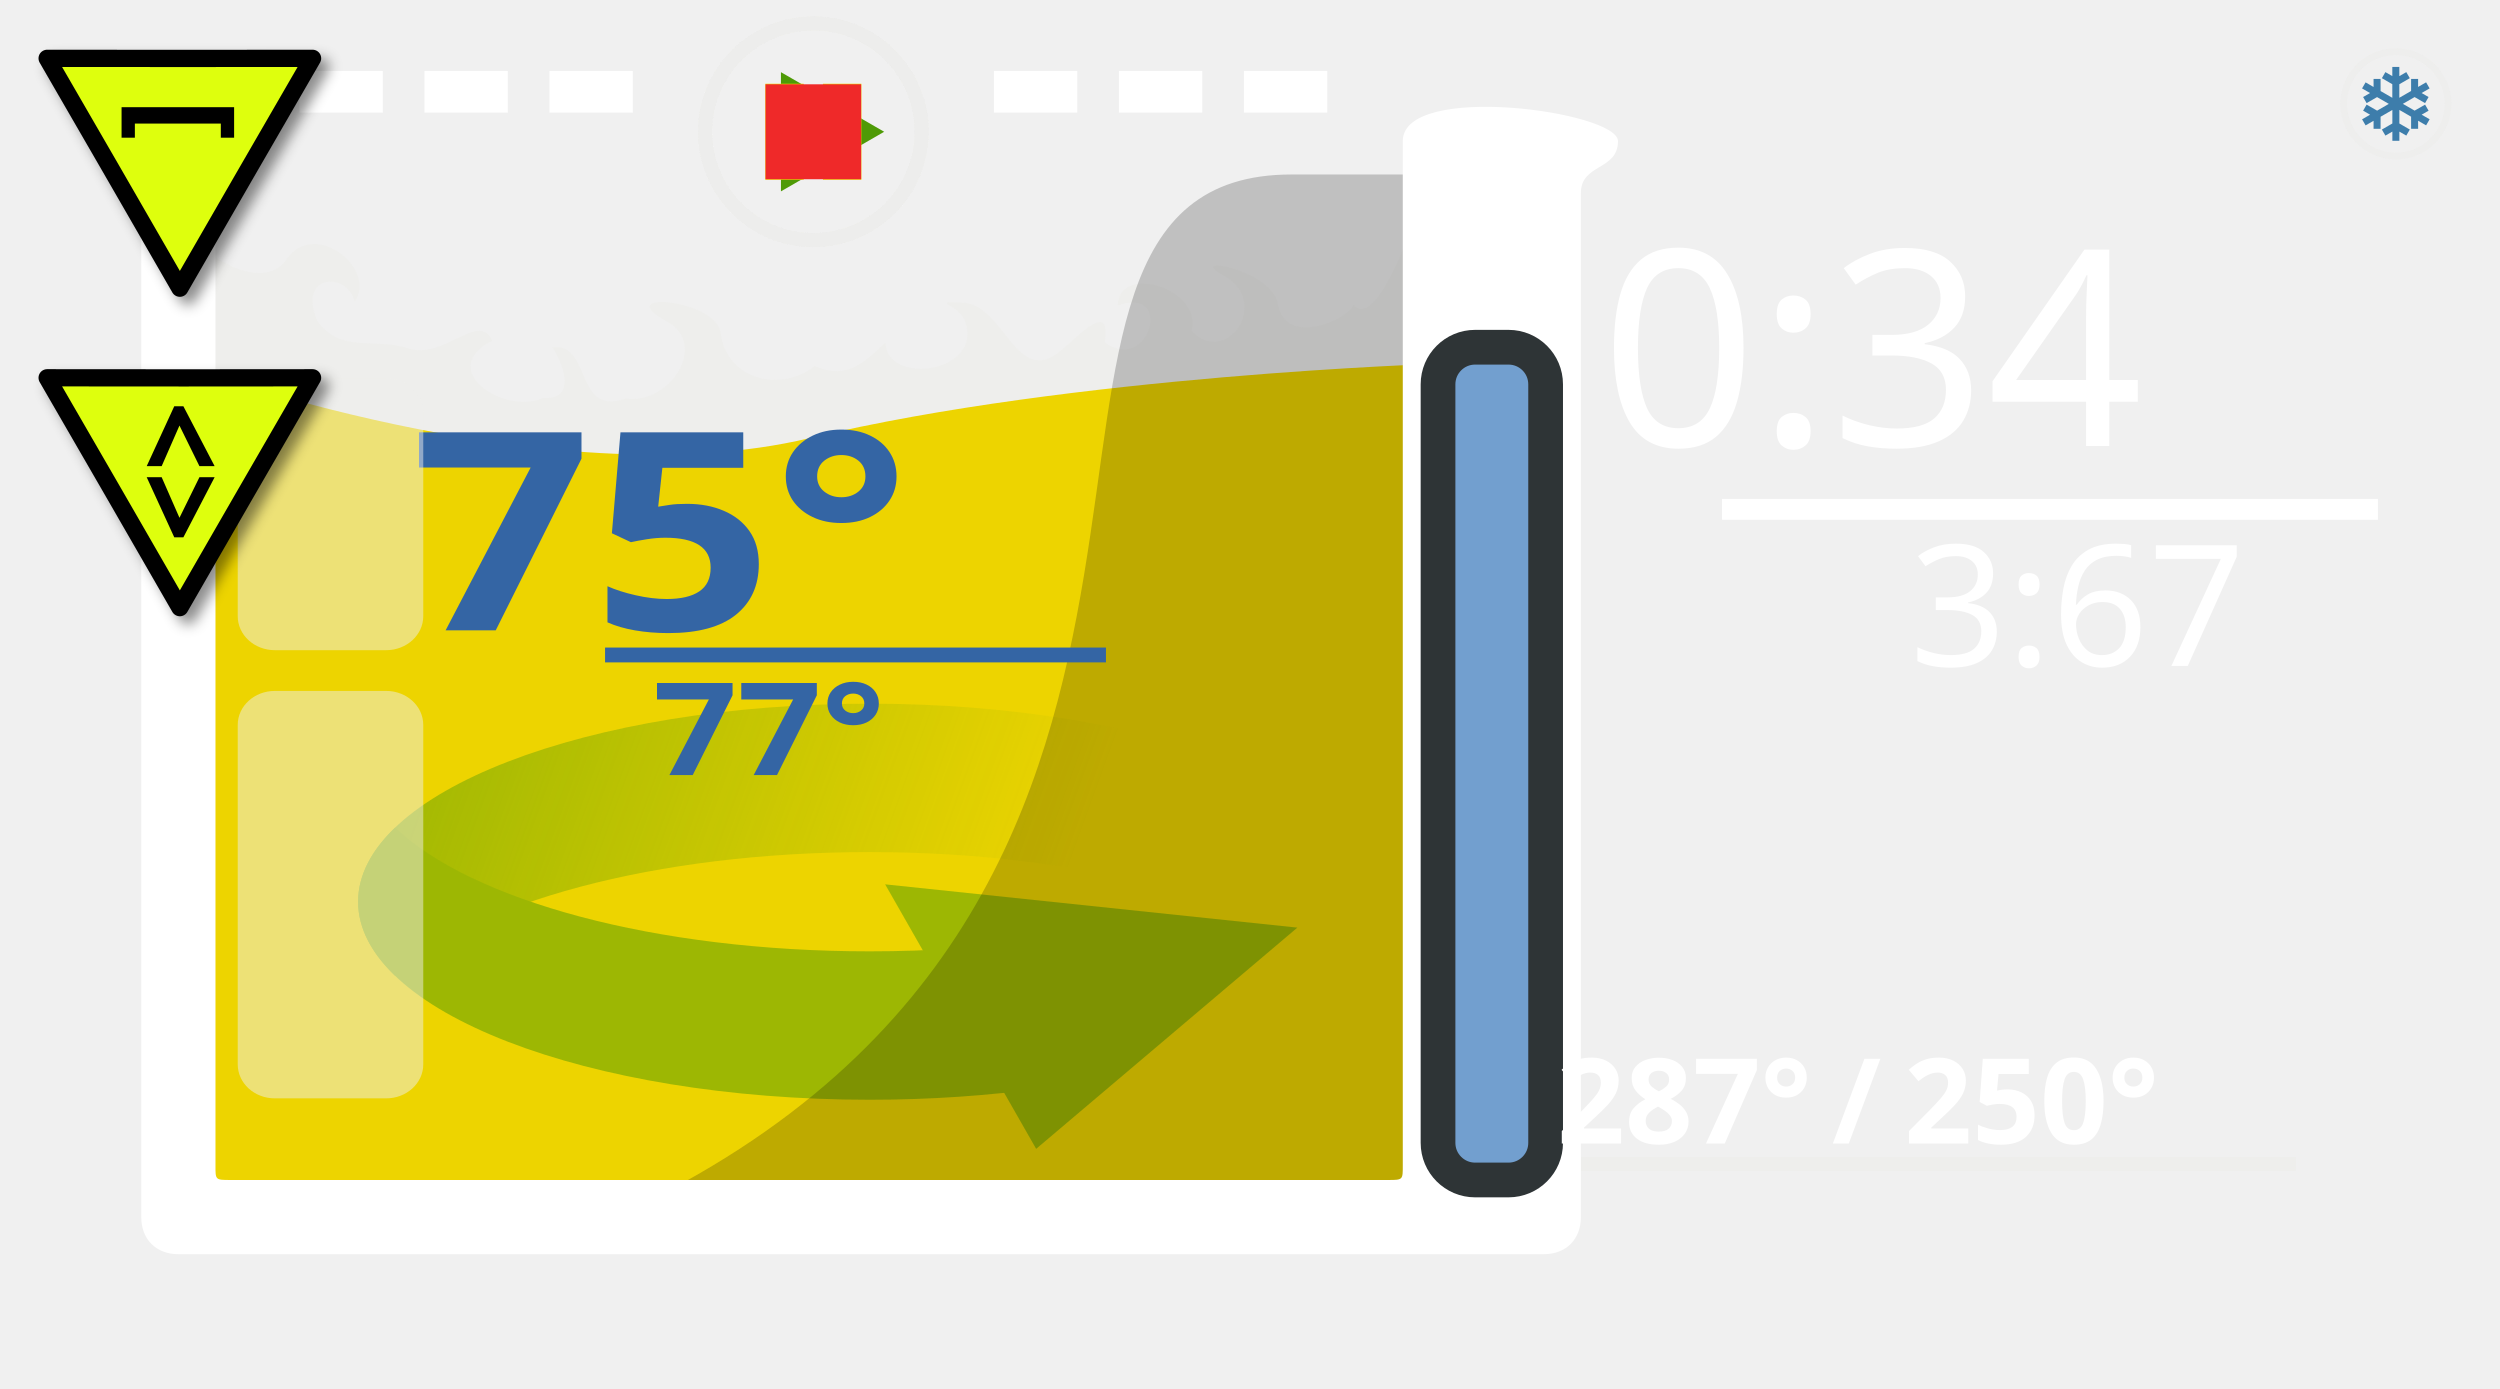
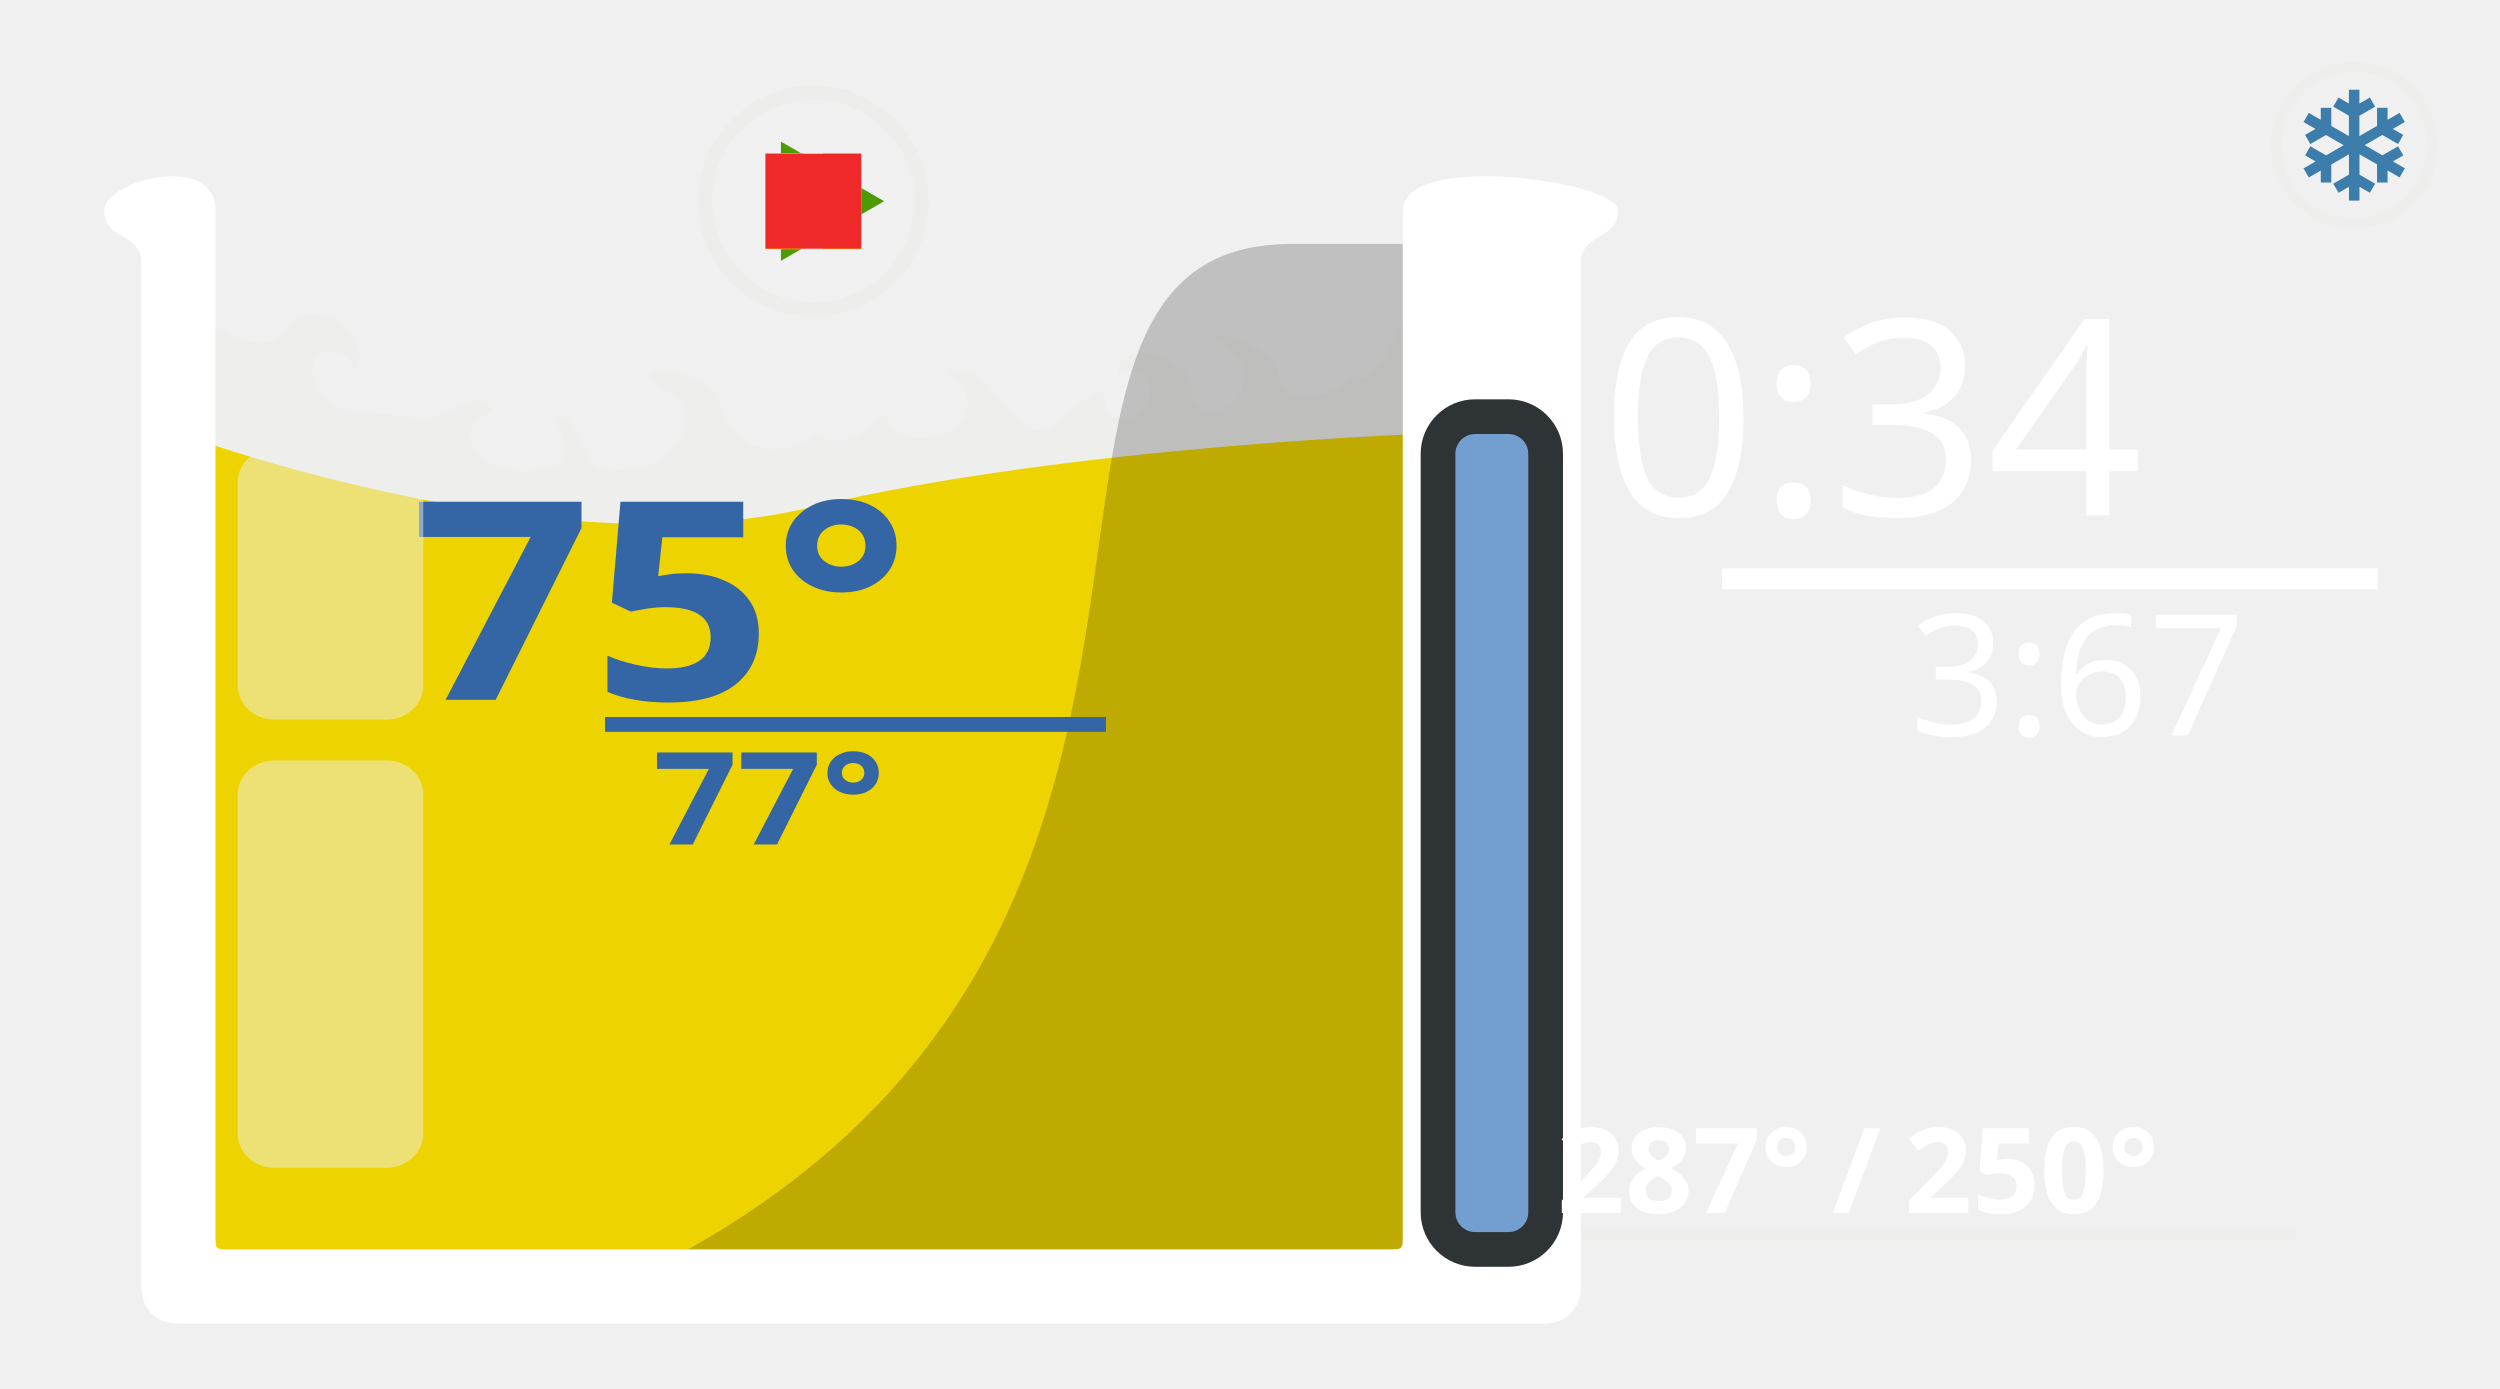
<svg xmlns="http://www.w3.org/2000/svg" xmlns:xlink="http://www.w3.org/1999/xlink" width="360" height="200" id="svg3014" version="1.1" preserveAspectRatio="xMinYMin meet" viewBox="0 0 360 200">
  <defs id="defs3016">
    <linearGradient id="linearGradient3964">
      <stop style="stop-color:#2e3436;stop-opacity:1;" offset="0" id="stop3966" />
      <stop id="stop3973" offset="0.5" style="stop-color:#2e3436;stop-opacity:0.498;" />
      <stop style="stop-color:#2e3436;stop-opacity:0;" offset="1" id="stop3968" />
-     </linearGradient>
-     <linearGradient id="linearGradient3970">
-       <stop style="stop-color:#4e9a06;stop-opacity:1" offset="0" id="stop3972" />
-       <stop style="stop-color:#4e9a06;stop-opacity:0" offset="1" id="stop3974" />
    </linearGradient>
    <linearGradient id="linearGradient3928">
      <stop id="stop3930" offset="0" style="stop-color:#4e9a06;stop-opacity:1" />
      <stop id="stop3932" offset="1" style="stop-color:#4e9a06;stop-opacity:0" />
    </linearGradient>
    <linearGradient id="linearGradient3904">
      <stop style="stop-color:#2e3436;stop-opacity:1;" offset="0" id="stop3906" />
      <stop style="stop-color:#2e3436;stop-opacity:0;" offset="1" id="stop3908" />
    </linearGradient>
    <linearGradient xlink:href="#linearGradient3904" id="linearGradient3912" x1="221.678" y1="564.812" x2="310.42" y2="596.985" gradientUnits="userSpaceOnUse" />
    <linearGradient xlink:href="#linearGradient3928" id="linearGradient3918" gradientUnits="userSpaceOnUse" x1="221.678" y1="564.812" x2="310.42" y2="596.985" gradientTransform="translate(0,70)" />
    <linearGradient xlink:href="#linearGradient3928" id="linearGradient3939" gradientUnits="userSpaceOnUse" gradientTransform="translate(0,70)" x1="221.678" y1="564.812" x2="310.42" y2="596.985" />
-     <linearGradient xlink:href="#linearGradient3970" id="linearGradient3957" gradientUnits="userSpaceOnUse" gradientTransform="translate(0,70)" x1="221.678" y1="564.812" x2="310.42" y2="596.985" />
    <clipPath clipPathUnits="userSpaceOnUse" id="clipPath4136">
      <rect style="color:#000000;fill:#000000;fill-opacity:1;fill-rule:nonzero;stroke:none;stroke-width:4;marker:none;visibility:visible;display:inline;overflow:visible;enable-background:accumulate" id="rect4138" width="272.236" height="268.195" x="12.627" y="769.519" ry="134.098" rx="18.688" />
    </clipPath>
    <clipPath clipPathUnits="userSpaceOnUse" id="clipPath5498">
      <rect y="512.362" x="15" height="145" width="170" id="rect5500" style="opacity:0.2;color:#000000;fill:#2e3436;fill-opacity:1;fill-rule:nonzero;stroke:none;stroke-width:0.1;marker:none;visibility:visible;display:inline;overflow:visible;enable-background:accumulate" />
    </clipPath>
-     <filter id="filter4060">
-       <feGaussianBlur stdDeviation="1.077" id="feGaussianBlur4062" />
-     </filter>
  </defs>
  <g id="layer4" transform="translate(0,-360)" />
  <g id="layer1" transform="translate(0,-852.3622)">
-     <path style="fill:none;stroke:#eeeeec;stroke-width:2;stroke-linecap:butt;stroke-linejoin:miter;stroke-miterlimit:4;stroke-opacity:1;stroke-dasharray:none" d="m 223.372,1019.996 107.262,0" id="path4265" />
-     <g id="fill_container" clip-path="url(#clipPath5498)" transform="matrix(1.068575,0,0,1.068575,9.657124,325.1821)">
+     <path style="fill:none;stroke:#eeeeec;stroke-width:2;stroke-linecap:butt;stroke-linejoin:miter;stroke-miterlimit:4;stroke-opacity:1;stroke-dasharray:none" d="m 223.372,1029.996 107.262,0" id="path4265" />
+     <g id="fill_container" clip-path="url(#clipPath5498)" transform="matrix(1.068575,0,0,1.068575,9.657124,335.1821)">
      <g id="fill_content">
        <g transform="translate(-2.3485386e-7,10)" id="fill_content_anim">
          <path id="foam" d="m 15,511.112 c 2,7 11.352,11.745 14.491,7.301 3.739,-5.709 12.372,1.131 9.273,5.575 -1.049,-4.104 -7.757,-3.723 -5.047,2.61 3.202,4.413 7.531,2.185 12.321,3.711 4.792,1.527 9.453,-5.079 11.269,-1.05 -7.735,3.918 1.715,10.1 6.853,7.713 5.066,0.322 2.111,-5.663 1.236,-6.812 5.378,-0.677 2.919,9.42 9.937,6.885 5.784,0.902 11.252,-7.27 5.43,-10.421 -7.683,-4.159 6.709,-3.022 7.311,1.591 0.827,6.335 8.048,8.088 12.688,4.451 4.483,2.023 6.858,-0.715 9.546,-3.182 0.022,5.904 13.244,4.146 10.704,-2.843 -0.848,-2.333 -4.868,-2.715 -0.419,-2.509 5.743,0.088 7.234,11.651 13.403,6.413 2.544,-2.16 6.73,-6.726 5.834,-1.061 5.976,4.36 9.413,-7.689 1.761,-4.961 0.094,-5.726 11.454,-2.31 9.935,3.4 4.632,4.884 10.441,-3.478 4.85,-7.139 -6.619,-3.424 6.017,-1.173 6.771,3.474 0.98,6.036 9.69,2.041 10.196,0.174 C 177.593,529.092 185,502.362 185,502.362 l 0,45 -170,0 z" style="fill:#eeeeec;stroke:none" />
          <path id="beer" d="m 15,532.362 c 0,0 49.7,18.512 85.056,10.027 C 135.411,533.904 185,532.362 185,532.362 l 0,165 -170,0 z" style="fill:#edd400;stroke:none" />
        </g>
      </g>
    </g>
-     <g id="aggitator" transform="matrix(1.068575,0,0,1.068575,-173.6035,253.0532)" style="opacity:0.5">
-       <path style="color:#000000;fill:url(#linearGradient3957);fill-opacity:1;fill-rule:nonzero;stroke:none;stroke-width:0.1;marker:none;visibility:visible;display:inline;overflow:visible;enable-background:accumulate" d="m 279.656,655.675 c -38.076,0 -68.938,11.945 -68.938,26.688 0,3.532 1.782,6.914 5,10 10.221,-9.788 34.994,-16.688 63.938,-16.688 28.944,0 53.717,6.9 63.938,16.688 3.218,-3.086 5,-6.468 5,-10 0,-14.742 -30.861,-26.688 -68.938,-26.688 z" id="path3914" />
-       <path style="color:#000000;fill:#4e9a06;fill-opacity:1;fill-rule:nonzero;stroke:none;stroke-width:0.1;marker:none;visibility:visible;display:inline;overflow:visible;enable-background:accumulate" d="m 302.737,687.52 c -7.215,0.991 -14.985,1.53 -23.081,1.53 -28.954,0 -53.723,-6.894 -63.938,-16.688 -3.225,3.088 -5,6.464 -5,10 0,14.742 30.861,26.688 68.938,26.688 8.213,0 16.09,-0.556 23.394,-1.575 z" id="path3916" />
-       <path transform="matrix(1,0,0,0.6803102,-10.45711,530.233)" d="m 347.75,228.75 -35.199,43.822 -20.352,-52.395 z" id="path3920" style="color:#000000;fill:#4e9a06;fill-opacity:1;fill-rule:nonzero;stroke:none;stroke-width:0.1;marker:none;visibility:visible;display:inline;overflow:visible;enable-background:accumulate" />
-     </g>
-     <text transform="scale(1.06949,0.9350251)" id="temp_inner_nominal" y="1030.954" x="144.905" style="font-size:19.838px;font-style:normal;font-variant:normal;font-weight:normal;font-stretch:normal;text-align:end;line-height:125%;letter-spacing:0px;word-spacing:0px;text-anchor:end;fill:#3465a4;fill-opacity:1;stroke:none;font-family:sans-serif;-inkscape-font-specification:sans-serif" xml:space="preserve" temp_inner_set="">
-       <tspan style="font-weight:bold;text-align:end;text-anchor:end;fill:#3465a4;font-family:Droid Sans;-inkscape-font-specification:Droid Sans Bold" y="1030.954" x="144.905" id="tspan3182">77°</tspan>
+     <text transform="scale(1.06949,0.9350251)" id="temp_inner_nominal" y="1041.649" x="144.905" style="font-size:19.838px;font-style:normal;font-variant:normal;font-weight:normal;font-stretch:normal;text-align:end;line-height:125%;letter-spacing:0px;word-spacing:0px;text-anchor:end;fill:#3465a4;fill-opacity:1;stroke:none;font-family:sans-serif;-inkscape-font-specification:sans-serif" xml:space="preserve" temp_inner_set="">
+       <tspan style="font-weight:bold;text-align:end;text-anchor:end;fill:#3465a4;font-family:Droid Sans;-inkscape-font-specification:Droid Sans Bold" y="1041.649" x="144.905" id="tspan3182">77°</tspan>
    </text>
-     <path style="opacity:0.2;fill:#000000;stroke:#000000;stroke-width:1.069px;stroke-linecap:butt;stroke-linejoin:miter;stroke-opacity:1" d="m 207.344,878.023 -21.372,0 c -50.238,0 4.06,102.674 -96.172,149.601 l 117.543,0 z" id="path3864" />
-     <path style="fill:#ffffff;fill-opacity:1;stroke:none" d="M 24.517,867.737 C 20.079,867.86 15,870.275 15,872.68 c 0,4.274 5.343,3.206 5.343,7.48 l 0,147.463 c 0,3.206 2.137,5.343 5.343,5.343 l 196.618,0 c 3.206,0 5.343,-2.137 5.343,-5.343 l 0,-147.463 c 0,-4.274 5.343,-3.206 5.343,-7.48 0,-4.274 -30.989,-8.549 -30.989,0 l 0,147.463 c 0,2.124 0.047,2.137 -2.137,2.137 l -166.698,0 c -2.184,0 -2.137,-0.013 -2.137,-2.137 l 0,-147.463 c 0,-3.74 -3.06,-5.037 -6.512,-4.942 z" id="path3081" />
-     <text xml:space="preserve" style="font-size:42.722px;font-style:normal;font-variant:normal;font-weight:normal;font-stretch:normal;text-align:center;line-height:125%;letter-spacing:0px;word-spacing:0px;text-anchor:middle;fill:#3465a4;fill-opacity:1;stroke:none;font-family:sans-serif;-inkscape-font-specification:sans-serif" x="116.609" y="1008.669" id="temp_inner_status" transform="scale(1.06949,0.9350251)">
-       <tspan id="tspan3978" x="116.609" y="1008.669" style="font-weight:bold;text-align:center;text-anchor:middle;fill:#3465a4;font-family:Droid Sans;-inkscape-font-specification:Droid Sans Bold">75°</tspan>
+     <path style="opacity:0.2;fill:#000000;stroke:#000000;stroke-width:1.069px;stroke-linecap:butt;stroke-linejoin:miter;stroke-opacity:1" d="m 207.344,888.023 -21.372,0 c -50.238,0 4.06,102.674 -96.172,149.601 l 117.543,0 z" id="path3864" />
+     <path style="fill:#ffffff;fill-opacity:1;stroke:none" d="M 24.517,877.737 C 20.079,877.86 15,880.275 15,882.68 c 0,4.274 5.343,3.206 5.343,7.48 l 0,147.463 c 0,3.206 2.137,5.343 5.343,5.343 l 196.618,0 c 3.206,0 5.343,-2.137 5.343,-5.343 l 0,-147.463 c 0,-4.274 5.343,-3.206 5.343,-7.48 0,-4.274 -30.989,-8.549 -30.989,0 l 0,147.463 c 0,2.124 0.047,2.137 -2.137,2.137 l -166.698,0 c -2.184,0 -2.137,-0.013 -2.137,-2.137 l 0,-147.463 c 0,-3.74 -3.06,-5.037 -6.512,-4.942 z" id="path3081" />
+     <text xml:space="preserve" style="font-size:42.722px;font-style:normal;font-variant:normal;font-weight:normal;font-stretch:normal;text-align:center;line-height:125%;letter-spacing:0px;word-spacing:0px;text-anchor:middle;fill:#3465a4;fill-opacity:1;stroke:none;font-family:sans-serif;-inkscape-font-specification:sans-serif" x="116.609" y="1019.364" id="temp_inner_status" transform="scale(1.06949,0.9350251)">
+       <tspan id="tspan3978" x="116.609" y="1019.364" style="font-weight:bold;text-align:center;text-anchor:middle;fill:#3465a4;font-family:Droid Sans;-inkscape-font-specification:Droid Sans Bold">75°</tspan>
    </text>
-     <text xml:space="preserve" style="font-size:39.394px;font-style:normal;font-variant:normal;font-weight:normal;font-stretch:normal;text-align:start;line-height:125%;letter-spacing:0px;word-spacing:0px;text-anchor:start;fill:#ffffff;fill-opacity:1;stroke:none;font-family:Droid Sans;-inkscape-font-specification:Droid Sans" x="295.155" y="916.586" id="time_remaining">
-       <tspan id="tspan4787" x="295.155" y="916.586" style="text-align:center;text-anchor:middle">0:34</tspan>
+     <text xml:space="preserve" style="font-size:39.394px;font-style:normal;font-variant:normal;font-weight:normal;font-stretch:normal;text-align:start;line-height:125%;letter-spacing:0px;word-spacing:0px;text-anchor:start;fill:#ffffff;fill-opacity:1;stroke:none;font-family:Droid Sans;-inkscape-font-specification:Droid Sans" x="295.155" y="926.586" id="time_remaining">
+       <tspan id="tspan4787" x="295.155" y="926.586" style="text-align:center;text-anchor:middle">0:34</tspan>
    </text>
-     <text id="time_elapsed" y="948.256" x="314.962" style="font-size:24.333px;font-style:normal;font-variant:normal;font-weight:normal;font-stretch:normal;text-align:start;line-height:125%;letter-spacing:0px;word-spacing:0px;text-anchor:start;fill:#ffffff;fill-opacity:1;stroke:none;font-family:Droid Sans;-inkscape-font-specification:Droid Sans" xml:space="preserve">
-       <tspan style="text-align:center;text-anchor:middle" y="948.256" x="314.962" id="tspan4791">3:67</tspan>
+     <text id="time_elapsed" y="958.256" x="314.962" style="font-size:24.333px;font-style:normal;font-variant:normal;font-weight:normal;font-stretch:normal;text-align:start;line-height:125%;letter-spacing:0px;word-spacing:0px;text-anchor:start;fill:#ffffff;fill-opacity:1;stroke:none;font-family:Droid Sans;-inkscape-font-specification:Droid Sans" xml:space="preserve">
+       <tspan style="text-align:center;text-anchor:middle" y="958.256" x="314.962" id="tspan4791">3:67</tspan>
    </text>
-     <path style="fill:none;stroke:#ffffff;stroke-width:3;stroke-linecap:butt;stroke-linejoin:miter;stroke-miterlimit:4;stroke-opacity:1;stroke-dasharray:none" d="m 247.971,925.709 94.45,0" id="path4793" />
-     <rect ry="5.343" y="902.362" x="207.076" height="119.918" width="15.494" id="temp_lower_icon" style="color:#000000;fill:#729fcf;fill-opacity:1;fill-rule:nonzero;stroke:#2e3436;stroke-width:5;stroke-miterlimit:4;stroke-dasharray:none;marker:none;visibility:visible;display:inline;overflow:visible;enable-background:accumulate" />
-     <path style="fill:none;stroke:#3465a4;stroke-width:2.137;stroke-linecap:butt;stroke-linejoin:miter;stroke-miterlimit:4;stroke-opacity:1;stroke-dasharray:none" d="m 87.129,946.678 72.129,0" id="path3184" />
-     <g id="g3958" transform="matrix(1.068575,0,0,-0.9778472,5.382822,1891.92)">
+     <path style="fill:none;stroke:#ffffff;stroke-width:3;stroke-linecap:butt;stroke-linejoin:miter;stroke-miterlimit:4;stroke-opacity:1;stroke-dasharray:none" d="m 247.971,935.709 94.45,0" id="path4793" />
+     <rect ry="5.343" y="912.362" x="207.076" height="119.918" width="15.494" id="temp_jacket_icon" style="color:#000000;fill:#729fcf;fill-opacity:1;fill-rule:nonzero;stroke:#2e3436;stroke-width:5;stroke-miterlimit:4;stroke-dasharray:none;marker:none;visibility:visible;display:inline;overflow:visible;enable-background:accumulate" />
+     <path style="fill:none;stroke:#3465a4;stroke-width:2.137;stroke-linecap:butt;stroke-linejoin:miter;stroke-miterlimit:4;stroke-opacity:1;stroke-dasharray:none" d="m 87.129,956.678 72.129,0" id="path3184" />
+     <g id="g3958" transform="matrix(1.068575,0,0,-0.9778472,5.382822,1901.92)">
      <rect ry="5" y="967.362" x="27" height="40" width="25" id="rect3860" style="opacity:0.5;color:#000000;fill:#eeeeec;fill-opacity:1;fill-rule:nonzero;stroke:none;stroke-width:0.1;marker:none;visibility:visible;display:inline;overflow:visible;enable-background:accumulate" />
      <rect style="opacity:0.5;color:#000000;fill:#eeeeec;fill-opacity:1;fill-rule:nonzero;stroke:none;stroke-width:0.1;marker:none;visibility:visible;display:inline;overflow:visible;enable-background:accumulate" id="rect3862" width="25" height="60" x="27" y="901.362" ry="5" />
    </g>
-     <g id="icon_cooling" transform="matrix(0.4819083,0,0,0.4819234,288.8604,468.3551)">
+     <g id="icon_cooling" transform="matrix(0.7228781,0,0,0.7228676,254.7886,274.8363)">
      <path style="fill:#3d7dab;fill-opacity:1;stroke:none" id="rect2991" d="m 115.442,816.811 0,2.752 -2.068,-1.196 -1.05,1.812 3.118,1.806 0,4.062 -3.502,-2.023 -0.006,-3.618 -2.095,0.003 0.003,2.404 -2.391,-1.381 -1.048,1.814 2.385,1.377 -2.07,1.191 1.043,1.816 3.124,-1.797 3.515,2.03 -3.502,2.021 -3.137,-1.804 -1.043,1.817 2.083,1.2 -2.391,1.379 1.048,1.814 2.385,-1.377 -0.003,2.389 2.095,0.003 0.006,-3.603 3.515,-2.028 0,4.043 -3.13,1.814 1.05,1.812 2.081,-1.204 0,2.761 2.095,0 0,-2.752 2.068,1.196 1.05,-1.812 -3.118,-1.806 0,-4.062 3.502,2.023 0.006,3.618 2.095,-0.003 -0.003,-2.404 2.391,1.381 1.048,-1.814 -2.385,-1.377 2.07,-1.191 -1.043,-1.817 -3.122,1.798 -3.517,-2.03 3.504,-2.023 3.135,1.806 1.043,-1.816 -2.083,-1.2 2.391,-1.379 -1.048,-1.814 -2.385,1.377 0.003,-2.389 -2.095,-0.003 -0.006,3.603 -3.515,2.028 0,-4.043 3.13,-1.814 -1.05,-1.812 -2.081,1.204 0,-2.761 -2.095,0 z" />
      <path style="color:#000000;fill:none;stroke:#eeeeec;stroke-width:2.244;stroke-linecap:round;stroke-linejoin:miter;stroke-miterlimit:4;stroke-opacity:0.711;stroke-dasharray:none;stroke-dashoffset:0;marker:none;visibility:visible;display:inline;overflow:visible;enable-background:accumulate" id="path4445-5" d="m 131.25,12.5 c 0,9.665 -7.835,17.5 -17.5,17.5 -9.665,0 -17.5,-7.835 -17.5,-17.5 0,-9.665 7.835,-17.5 17.5,-17.5 9.665,0 17.5,7.835 17.5,17.5 z" transform="matrix(0.8914474,0,0,0.8914474,15.0937,816.7127)" />
    </g>
-     <path style="font-size:medium;font-style:normal;font-variant:normal;font-weight:normal;font-stretch:normal;text-indent:0;text-align:start;text-decoration:none;line-height:normal;letter-spacing:normal;word-spacing:normal;text-transform:none;direction:ltr;block-progression:tb;writing-mode:lr-tb;text-anchor:start;baseline-shift:baseline;color:#000000;fill:#ffffff;fill-opacity:1;stroke:none;stroke-width:6;marker:none;visibility:visible;display:inline;overflow:visible;enable-background:accumulate;font-family:Sans;-inkscape-font-specification:Sans" d="m 43.125,862.581 0,6 12,0 0,-6 -12,0 z m 18,0 0,6 12,0 0,-6 -12,0 z m 18,0 0,6 12,0 0,-6 -12,0 z m 64,0 0,6 12,0 0,-6 -12,0 z m 18,0 0,6 12,0 0,-6 -12,0 z m 18,0 0,6 12,0 0,-6 -12,0 z" id="lid" />
-     <text xml:space="preserve" style="font-size:17.097px;font-style:normal;font-variant:normal;font-weight:normal;font-stretch:normal;text-align:start;line-height:125%;letter-spacing:0px;word-spacing:0px;text-anchor:start;fill:#ffffff;fill-opacity:1;stroke:none;font-family:sans-serif;-inkscape-font-specification:sans-serif" x="283.091" y="1017.03" id="lower_temp_status">
-       <tspan id="tspan4710" x="283.091" y="1017.03" style="font-weight:bold;text-align:end;text-anchor:end;font-family:Droid Sans;-inkscape-font-specification:Droid Sans Bold">287°</tspan>
+     <text xml:space="preserve" style="font-size:17.097px;font-style:normal;font-variant:normal;font-weight:normal;font-stretch:normal;text-align:start;line-height:125%;letter-spacing:0px;word-spacing:0px;text-anchor:start;fill:#ffffff;fill-opacity:1;stroke:none;font-family:sans-serif;-inkscape-font-specification:sans-serif" x="283.091" y="1027.03" id="jacket_temp_status">
+       <tspan id="tspan4710" x="283.091" y="1027.03" style="font-weight:bold;text-align:end;text-anchor:end;font-family:Droid Sans;-inkscape-font-specification:Droid Sans Bold">287°</tspan>
    </text>
-     <g id="lid_override">
-       <path style="opacity:0.447;color:#000000;fill:#000000;fill-opacity:1;fill-rule:nonzero;stroke:#000000;stroke-width:3;stroke-linecap:butt;stroke-linejoin:round;stroke-miterlimit:4;stroke-opacity:1;stroke-dasharray:none;stroke-dashoffset:0;marker:none;visibility:visible;display:inline;overflow:visible;filter:url(#filter4060);enable-background:accumulate" id="path4058" d="m 182.08,-39.559 -11.878,-20.609 -11.216,-19.391 23.787,0.018 22.401,-0.018 -11.909,20.591 z" transform="matrix(0.8275295,0,0,0.8275295,-123.6171,927.7614)" />
-       <path transform="matrix(0.8275295,0,0,0.8275295,-124.7786,926.5999)" d="m 182.08,-39.559 -11.878,-20.609 -11.216,-19.391 23.787,0.018 22.401,-0.018 -11.909,20.591 z" id="path3265" style="color:#000000;fill:#deff0d;fill-opacity:1;fill-rule:nonzero;stroke:#000000;stroke-width:3;stroke-linecap:butt;stroke-linejoin:round;stroke-miterlimit:4;stroke-opacity:1;stroke-dasharray:none;stroke-dashoffset:0;marker:none;visibility:visible;display:inline;overflow:visible;enable-background:accumulate" />
-       <path id="path4131" style="font-size:18.583px;font-style:normal;font-variant:normal;font-weight:bold;font-stretch:normal;text-align:start;line-height:125%;letter-spacing:0px;word-spacing:0px;text-anchor:start;fill:#000000;fill-opacity:1;stroke:none;font-family:Droid Sans;-inkscape-font-specification:Droid Sans Bold" d="m 17.506,872.19 0,-4.392 16.206,0 0,4.392 -1.915,0 0,-2.033 -12.377,0 0,2.033 -1.915,0" />
-     </g>
-     <g id="fill_override">
-       <path transform="matrix(0.8275295,0,0,0.8275295,-123.6171,973.7614)" d="m 182.08,-39.559 -11.878,-20.609 -11.216,-19.391 23.787,0.018 22.401,-0.018 -11.909,20.591 z" id="path4140" style="opacity:0.447;color:#000000;fill:#000000;fill-opacity:1;fill-rule:nonzero;stroke:#000000;stroke-width:3;stroke-linecap:butt;stroke-linejoin:round;stroke-miterlimit:4;stroke-opacity:1;stroke-dasharray:none;stroke-dashoffset:0;marker:none;visibility:visible;display:inline;overflow:visible;filter:url(#filter4060);enable-background:accumulate" />
-       <path style="color:#000000;fill:#deff0d;fill-opacity:1;fill-rule:nonzero;stroke:#000000;stroke-width:3;stroke-linecap:butt;stroke-linejoin:round;stroke-miterlimit:4;stroke-opacity:1;stroke-dasharray:none;stroke-dashoffset:0;marker:none;visibility:visible;display:inline;overflow:visible;enable-background:accumulate" id="path4142" d="m 182.08,-39.559 -11.878,-20.609 -11.216,-19.391 23.787,0.018 22.401,-0.018 -11.909,20.591 z" transform="matrix(0.8275295,0,0,0.8275295,-124.7786,972.5999)" />
-       <path style="font-size:18.583px;font-style:normal;font-variant:normal;font-weight:bold;font-stretch:normal;text-align:start;line-height:125%;letter-spacing:0px;word-spacing:0px;text-anchor:start;fill:#000000;fill-opacity:1;stroke:none;font-family:Droid Sans;-inkscape-font-specification:Droid Sans Bold" d="m 25.094,910.862 -3.969,8.625 2.156,0 2.562,-5.844 2.875,5.844 2.188,0 -4.5,-8.625 -1.312,0 z m -3.969,10.219 3.969,8.656 1.312,0 4.5,-8.656 -2.188,0 -2.875,5.844 -2.562,-5.844 -2.156,0 z" id="path4134" />
-     </g>
-     <text id="lower_temp_nominal" y="1017.03" x="333.091" style="font-size:17.097px;font-style:normal;font-variant:normal;font-weight:normal;font-stretch:normal;text-align:start;line-height:125%;letter-spacing:0px;word-spacing:0px;text-anchor:start;fill:#ffffff;fill-opacity:1;stroke:none;font-family:sans-serif;-inkscape-font-specification:sans-serif" xml:space="preserve">
-       <tspan style="font-weight:bold;text-align:end;text-anchor:end;font-family:Droid Sans;-inkscape-font-specification:Droid Sans Bold" y="1017.03" x="333.091" id="tspan3989">250°</tspan>
+     <text id="jacket_temp_nominal" y="1027.03" x="333.091" style="font-size:17.097px;font-style:normal;font-variant:normal;font-weight:normal;font-stretch:normal;text-align:start;line-height:125%;letter-spacing:0px;word-spacing:0px;text-anchor:start;fill:#ffffff;fill-opacity:1;stroke:none;font-family:sans-serif;-inkscape-font-specification:sans-serif" xml:space="preserve">
+       <tspan style="font-weight:bold;text-align:end;text-anchor:end;font-family:Droid Sans;-inkscape-font-specification:Droid Sans Bold" y="1027.03" x="333.091" id="tspan3989">250°</tspan>
    </text>
-     <text id="text3995" y="1017.03" x="293.091" style="font-size:17.097px;font-style:normal;font-variant:normal;font-weight:normal;font-stretch:normal;text-align:start;line-height:125%;letter-spacing:0px;word-spacing:0px;text-anchor:start;fill:#ffffff;fill-opacity:1;stroke:none;font-family:sans-serif;-inkscape-font-specification:sans-serif" xml:space="preserve">
-       <tspan style="font-weight:bold;text-align:end;text-anchor:end;font-family:Droid Sans;-inkscape-font-specification:Droid Sans Bold" y="1017.03" x="293.091" id="tspan3997">/</tspan>
+     <text id="text3995" y="1027.03" x="293.091" style="font-size:17.097px;font-style:normal;font-variant:normal;font-weight:normal;font-stretch:normal;text-align:start;line-height:125%;letter-spacing:0px;word-spacing:0px;text-anchor:start;fill:#ffffff;fill-opacity:1;stroke:none;font-family:sans-serif;-inkscape-font-specification:sans-serif" xml:space="preserve">
+       <tspan style="font-weight:bold;text-align:end;text-anchor:end;font-family:Droid Sans;-inkscape-font-specification:Droid Sans Bold" y="1027.03" x="293.091" id="tspan3997">/</tspan>
    </text>
-     <g transform="matrix(0.8910449,0,0,0.8915389,12.869,89.35687)" id="mode_run">
+     <g transform="matrix(0.8910449,0,0,0.8915389,12.869,99.35687)" id="mode_run">
      <path style="color:#000000;fill:none;stroke:#eeeeec;stroke-width:2.244;stroke-linecap:round;stroke-linejoin:miter;stroke-miterlimit:4;stroke-opacity:0.711;stroke-dasharray:none;stroke-dashoffset:0;marker:none;visibility:visible;display:inline;overflow:visible;enable-background:accumulate" id="path4291" d="m 131.25,12.5 c 0,9.665 -7.835,17.5 -17.5,17.5 -9.665,0 -17.5,-7.835 -17.5,-17.5 0,-9.665 7.835,-17.5 17.5,-17.5 9.665,0 17.5,7.835 17.5,17.5 z" transform="translate(3.25,864.6122)" />
      <path style="color:#000000;fill:#4e9a06;fill-opacity:1;fill-rule:nonzero;stroke:none;stroke-width:1;marker:none;visibility:visible;display:inline;overflow:visible;enable-background:accumulate" d="m 128.446,877.112 -16.683,9.627 0,-19.253 z" id="path4299" />
    </g>
-     <g id="mode_pause" transform="matrix(0.8910449,0,0,0.8915389,12.869,89.35687)">
+     <g id="mode_pause" transform="matrix(0.8910449,0,0,0.8915389,12.869,99.35687)">
      <path transform="translate(3.25,864.6122)" d="m 131.25,12.5 c 0,9.665 -7.835,17.5 -17.5,17.5 -9.665,0 -17.5,-7.835 -17.5,-17.5 0,-9.665 7.835,-17.5 17.5,-17.5 9.665,0 17.5,7.835 17.5,17.5 z" id="path4303" style="color:#000000;fill:none;stroke:#eeeeec;stroke-width:2.244;stroke-linecap:round;stroke-linejoin:miter;stroke-miterlimit:4;stroke-opacity:0.711;stroke-dasharray:none;stroke-dashoffset:0;marker:none;visibility:visible;display:inline;overflow:visible;enable-background:accumulate" />
      <g id="g4320" transform="translate(0.1196203,-0.220032)">
        <rect y="869.575" x="109.119" height="15.514" width="6.209" id="rect4308" style="color:#000000;fill:#edd400;fill-opacity:1;fill-rule:nonzero;stroke:none;stroke-width:1;marker:none;visibility:visible;display:inline;overflow:visible;enable-background:accumulate" />
        <rect style="color:#000000;fill:#edd400;fill-opacity:1;fill-rule:nonzero;stroke:none;stroke-width:1;marker:none;visibility:visible;display:inline;overflow:visible;enable-background:accumulate" id="rect4310" width="6.209" height="15.514" x="118.433" y="869.575" />
      </g>
    </g>
-     <g transform="matrix(0.8910449,0,0,0.8915389,12.869,89.35687)" id="mode_stop">
+     <g transform="matrix(0.8910449,0,0,0.8915389,12.869,99.35687)" id="mode_stop">
      <path style="color:#000000;fill:none;stroke:#eeeeec;stroke-width:2.244;stroke-linecap:round;stroke-linejoin:miter;stroke-miterlimit:4;stroke-opacity:0.711;stroke-dasharray:none;stroke-dashoffset:0;marker:none;visibility:visible;display:inline;overflow:visible;enable-background:accumulate" id="path4314" d="m 131.25,12.5 c 0,9.665 -7.835,17.5 -17.5,17.5 -9.665,0 -17.5,-7.835 -17.5,-17.5 0,-9.665 7.835,-17.5 17.5,-17.5 9.665,0 17.5,7.835 17.5,17.5 z" transform="translate(3.25,864.6122)" />
      <rect y="869.445" x="109.273" height="15.334" width="15.454" id="rect4316" style="color:#000000;fill:#ef2929;fill-opacity:1;fill-rule:nonzero;stroke:none;stroke-width:1;marker:none;visibility:visible;display:inline;overflow:visible;enable-background:accumulate" />
    </g>
  </g>
</svg>
